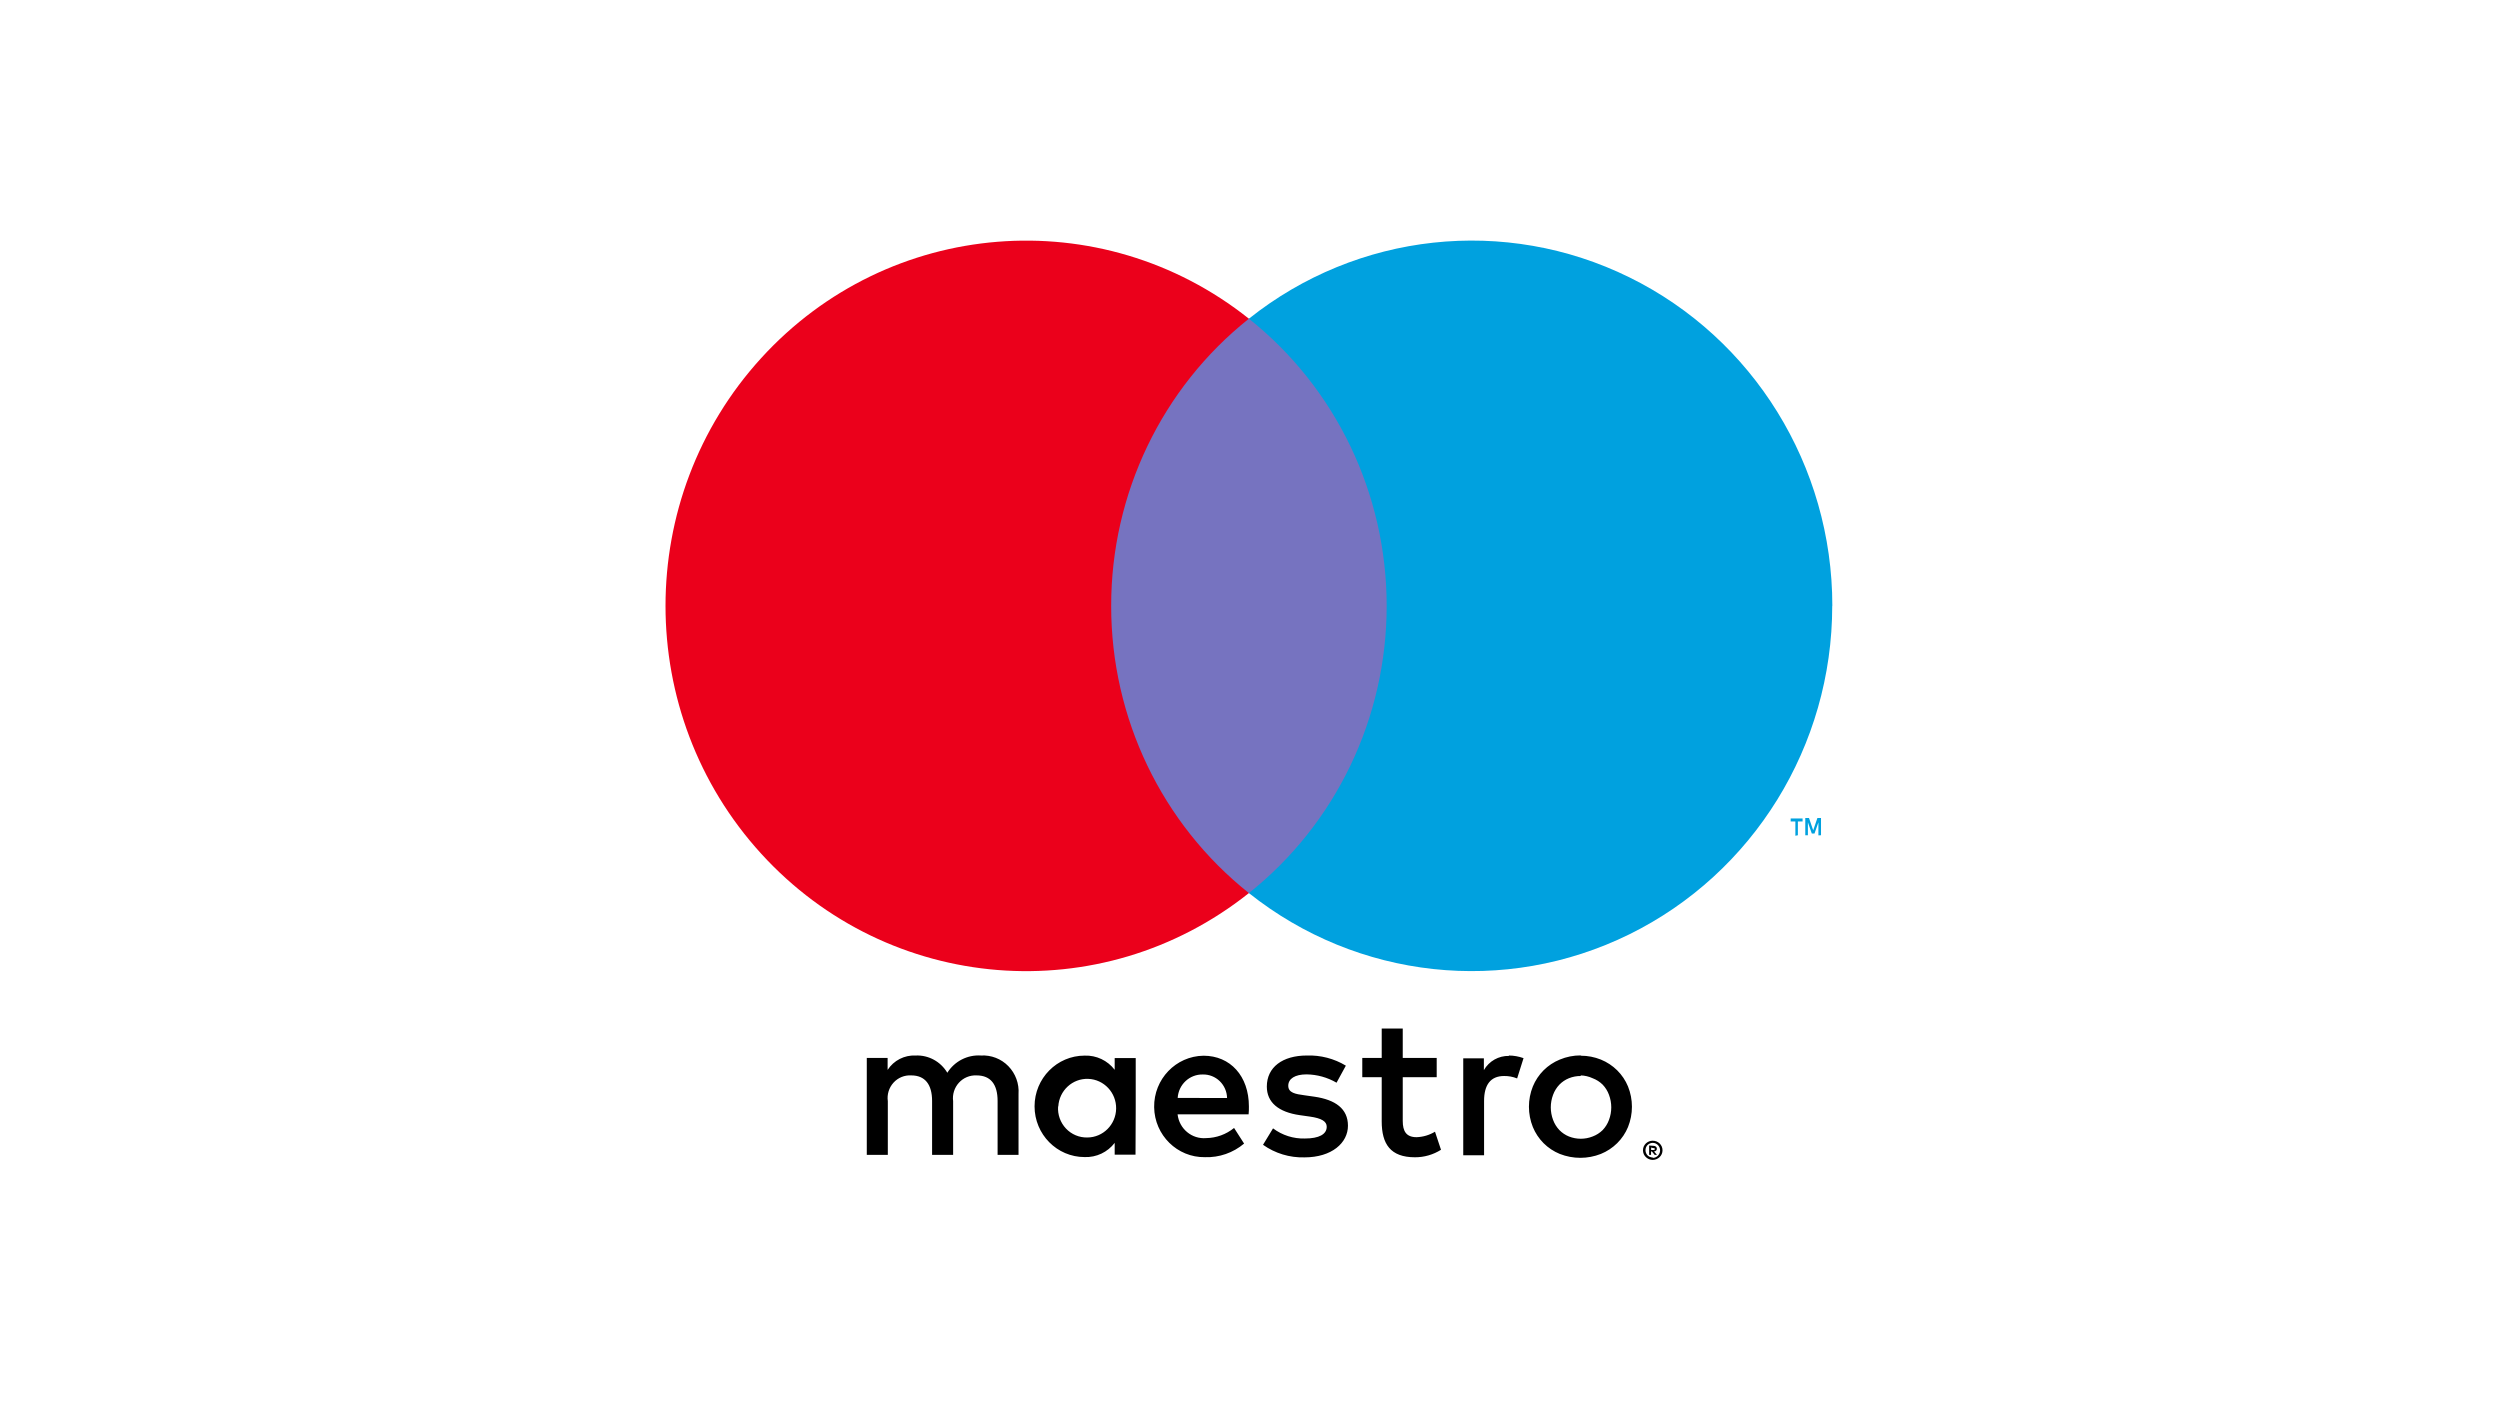
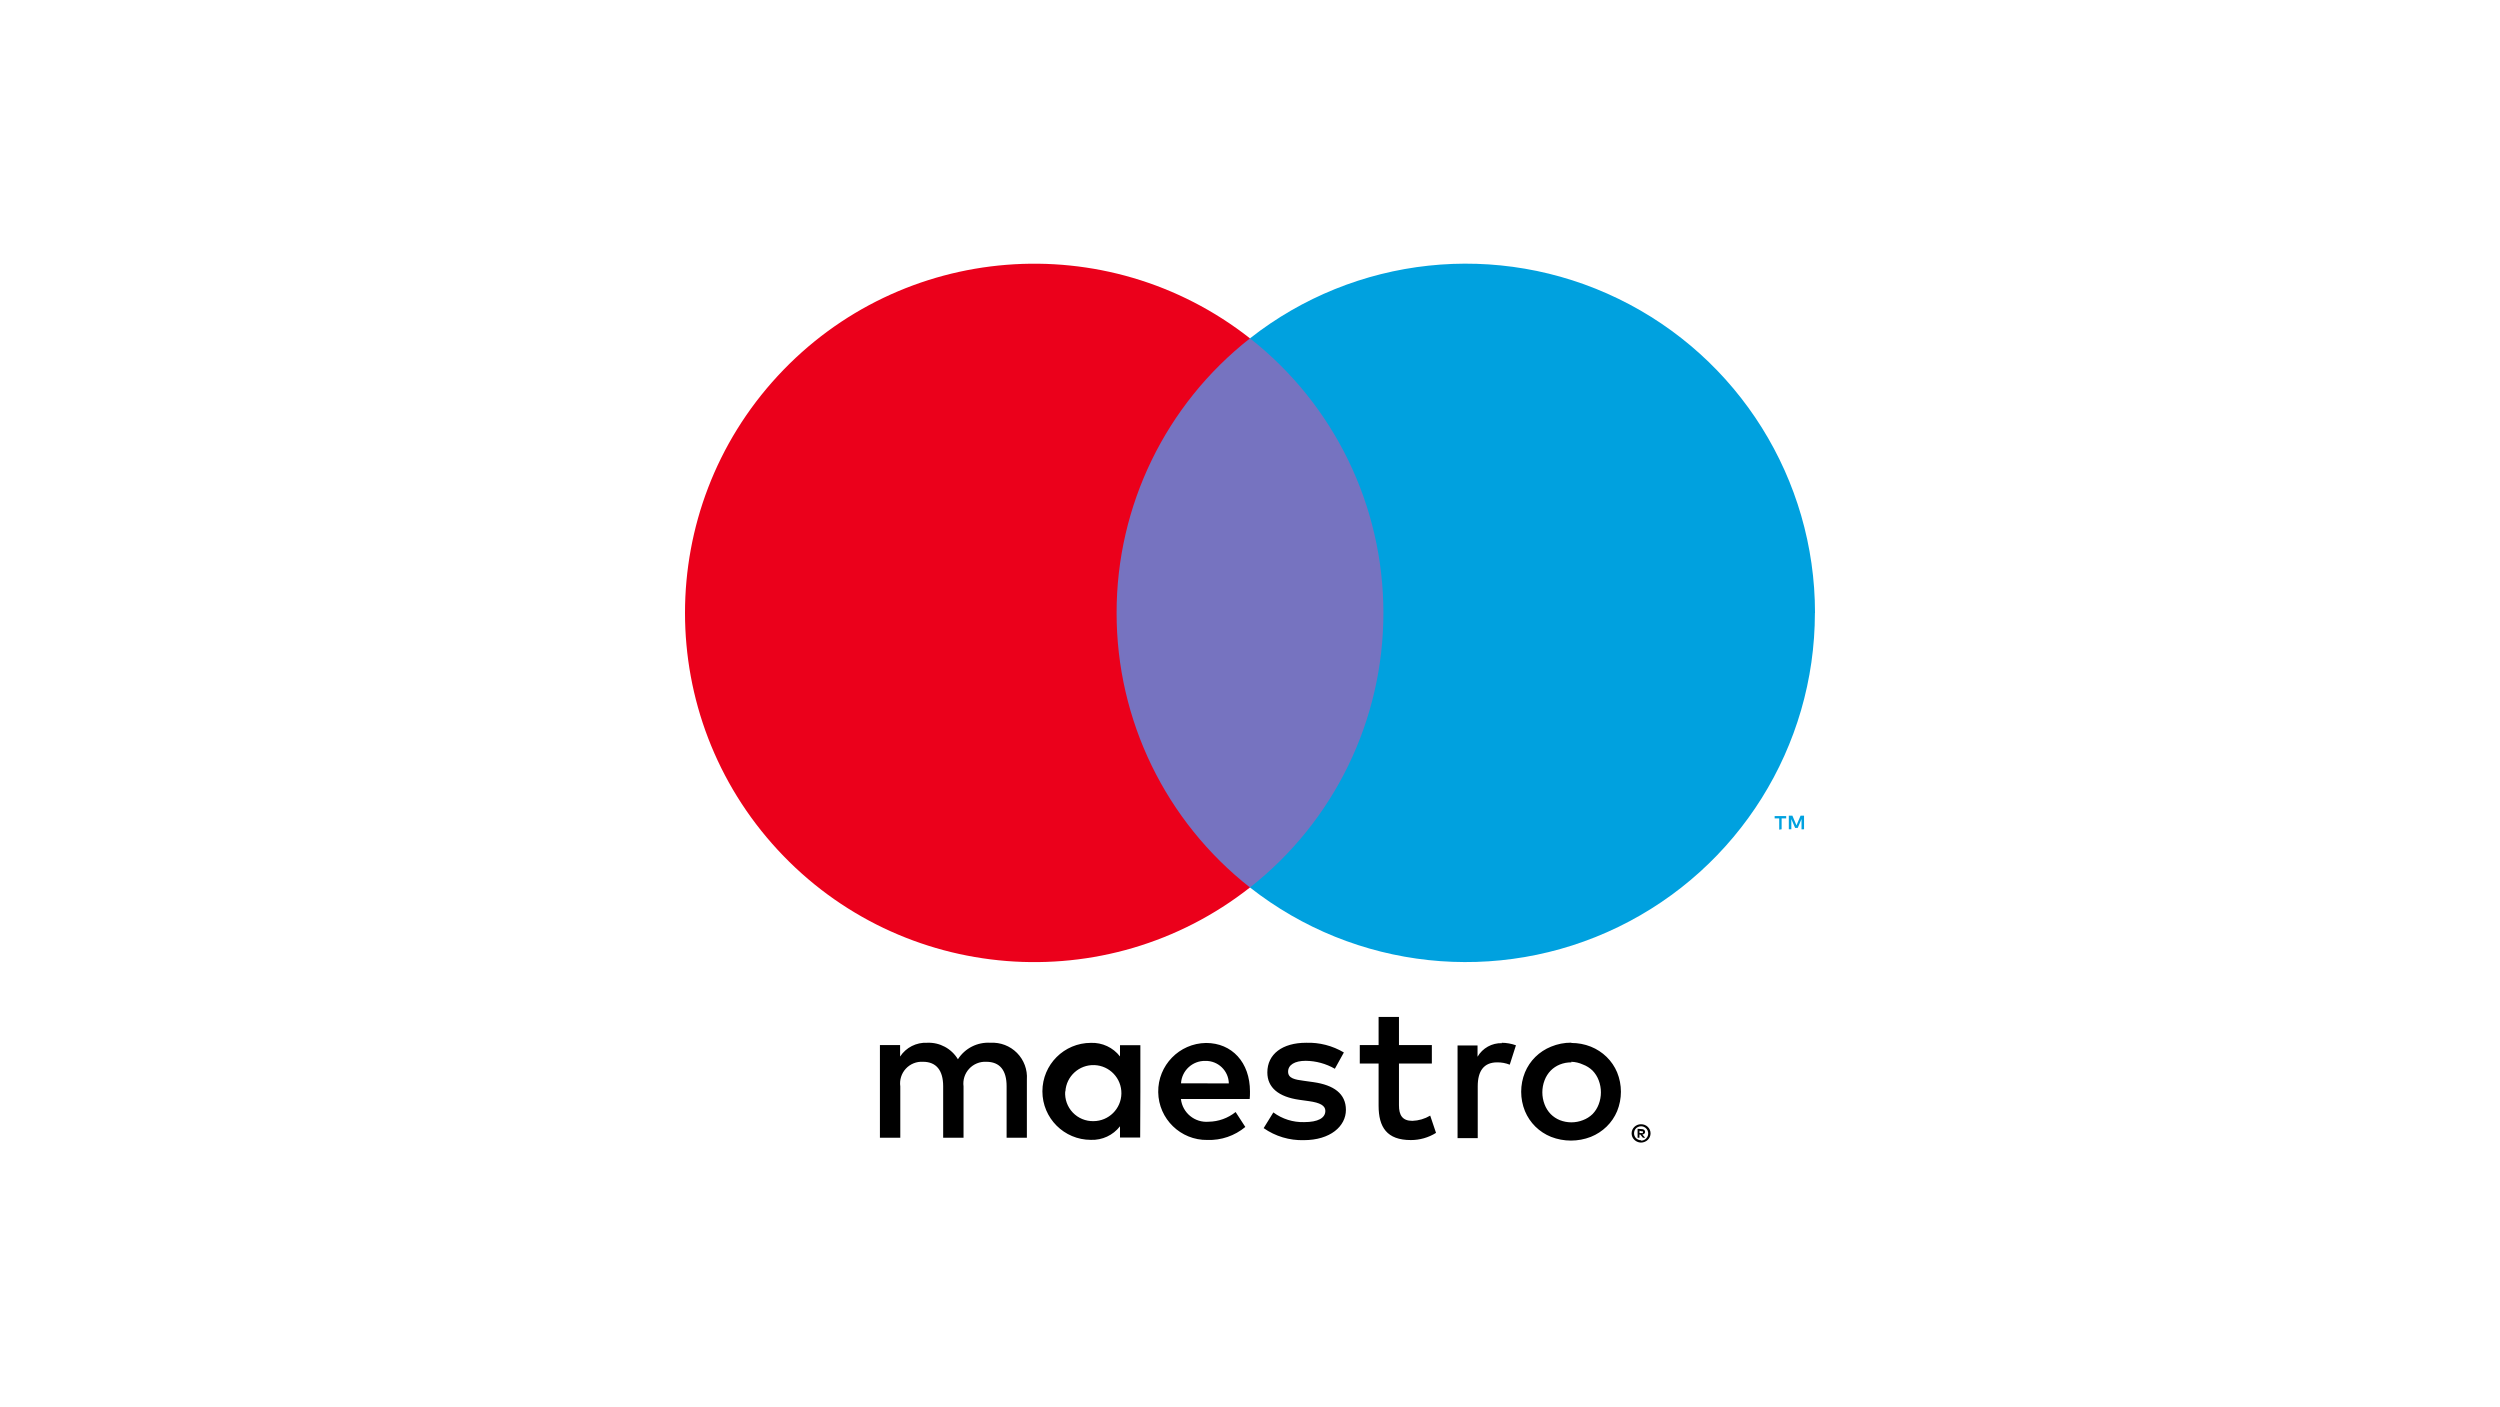
- <svg xmlns="http://www.w3.org/2000/svg" width="640" height="360">
-   <g fill="none">
-     <path fill="#000" d="M260.744 295.64v-15.585a9.29 9.29 0 00-2.61-7.125 9.039 9.039 0 00-7.006-2.719c-3.452-.23-6.753 1.463-8.615 4.416-1.698-2.865-4.807-4.56-8.103-4.416a8.071 8.071 0 00-7.18 3.688v-3.065h-5.333v24.806h5.385V281.9a5.842 5.842 0 011.456-4.74 5.68 5.68 0 014.544-1.858c3.539 0 5.333 2.338 5.333 6.545v13.793H244V281.9a5.894 5.894 0 011.477-4.72 5.732 5.732 0 014.523-1.878c3.641 0 5.385 2.338 5.385 6.545v13.793h5.359zm30-12.39v-12.39h-5.385v3.013a9.236 9.236 0 00-7.692-3.636c-7.08 0-12.82 5.814-12.82 12.987s5.74 12.987 12.82 12.987a9.236 9.236 0 007.692-3.636v3.013h5.333l.052-12.338zm-19.82 0c.236-4.076 3.646-7.213 7.674-7.06 4.029.154 7.197 3.54 7.132 7.623-.065 4.083-3.34 7.364-7.371 7.385a7.287 7.287 0 01-5.477-2.298 7.486 7.486 0 01-2.01-5.65h.051zm133.768-12.987a13.64 13.64 0 015.129.987 12.805 12.805 0 014.179 2.753 12.58 12.58 0 012.77 4.13c1.339 3.33 1.339 7.06 0 10.39a12.554 12.554 0 01-2.77 4.13 12.805 12.805 0 01-4.18 2.753 14.34 14.34 0 01-10.512 0 12.653 12.653 0 01-4.154-2.753 12.686 12.686 0 01-2.744-4.13 13.958 13.958 0 010-10.39 12.686 12.686 0 012.744-4.13 12.653 12.653 0 014.154-2.753 13.643 13.643 0 015.333-1.065l.051.078zm0 5.195a7.859 7.859 0 00-3.051.571 7.199 7.199 0 00-2.436 1.637 7.625 7.625 0 00-1.615 2.597 9.122 9.122 0 000 6.442 7.599 7.599 0 001.615 2.597 7.173 7.173 0 002.436 1.636 8.234 8.234 0 006.077 0 7.321 7.321 0 002.564-1.636 7.547 7.547 0 001.615-2.597 9.122 9.122 0 000-6.442 7.547 7.547 0 00-1.615-2.597 7.321 7.321 0 00-2.564-1.637 7.865 7.865 0 00-3.077-.727l.051.156zm-84.974 7.792c0-7.792-4.77-12.987-11.615-12.987-7.081.1-12.74 5.996-12.641 13.169.099 7.172 5.919 12.905 13 12.805 3.65.126 7.219-1.113 10.025-3.48l-2.564-4a11.575 11.575 0 01-7.128 2.597c-3.666.32-6.917-2.375-7.333-6.078h18.179c.077-.65.077-1.299.077-2.026zm-18.23-2.182c.205-3.426 3.047-6.076 6.435-6a6.034 6.034 0 014.335 1.71 6.193 6.193 0 011.87 4.316l-12.64-.026zm40.666-3.896a15.615 15.615 0 00-7.692-2.13c-2.924 0-4.667 1.091-4.667 2.91 0 1.817 1.846 2.13 4.154 2.44l2.564.364c5.333.78 8.564 3.065 8.564 7.43 0 4.363-4.103 8.103-11.154 8.103a17.506 17.506 0 01-10.59-3.22l2.564-4.209a12.937 12.937 0 008.154 2.598c3.641 0 5.59-1.091 5.59-3.013 0-1.403-1.385-2.182-4.308-2.598l-2.564-.363c-5.487-.78-8.461-3.273-8.461-7.325 0-4.935 4-7.948 10.256-7.948a18.125 18.125 0 019.974 2.597l-2.384 4.364zm25.64-1.403h-8.691v11.195c0 2.598.871 4.156 3.538 4.156a9.754 9.754 0 004.718-1.402l1.538 4.623c-1.999 1.264-4.31 1.93-6.666 1.922-6.308 0-8.513-3.429-8.513-9.195V275.77h-4.974v-4.935h4.974v-7.532h5.385v7.532h8.692v4.935zm18.437-5.558c1.293.005 2.577.233 3.795.675l-1.641 5.195a8.569 8.569 0 00-3.334-.623c-3.487 0-5.128 2.286-5.128 6.39v13.896h-5.333v-24.806h5.282v3.013a7.211 7.211 0 016.461-3.636l-.102-.104zm36.872 21.818c.333-.004.664.058.974.182.294.122.564.298.795.52.225.223.408.488.538.779a2.444 2.444 0 010 1.922c-.13.29-.313.555-.538.779-.231.222-.5.398-.795.52a2.384 2.384 0 01-.974.207 2.562 2.562 0 01-2.308-1.506 2.47 2.47 0 010-1.922c.13-.291.313-.556.538-.78.231-.221.5-.397.795-.519.27-.109.556-.17.846-.182h.129zm0 4.39c.255.001.509-.052.743-.156.22-.1.42-.24.59-.416.441-.45.635-1.092.517-1.716a1.917 1.917 0 00-1.107-1.4 1.826 1.826 0 00-.743-.156 1.902 1.902 0 00-.744.156 1.87 1.87 0 00-.615.415 1.94 1.94 0 000 2.598c.358.367.848.573 1.359.57v.105zm.153-3.091c.24-.012.476.062.667.208.16.133.245.336.23.545a.628.628 0 01-.179.468.892.892 0 01-.538.233l.743.858h-.59l-.692-.858h-.23v.858h-.488v-2.39l1.077.078zm-.564.441v.624h.564c.1.03.208.03.308 0a.263.263 0 000-.234.263.263 0 000-.234.532.532 0 00-.308 0l-.564-.156z" />
-     <path fill="#7673C0" d="M279.333 81.588h80.77v147.039h-80.77z" />
-     <path fill="#EB001B" d="M284.462 155.12c-.03-28.697 12.97-55.814 35.256-73.532-37.847-30.13-92.196-25.741-124.853 10.081-32.657 35.823-32.657 91.053 0 126.876 32.657 35.823 87.006 40.211 124.853 10.082-22.278-17.713-35.279-44.819-35.256-73.507z" />
-     <path fill="#00A1DF" d="M460.256 213.825v-3.535h1.206v-.758h-3.052v.758h1.205v3.661l.641-.126zm5.923 0v-4.42h-.923l-1.077 3.157-1.076-3.156h-.95v4.419h.668v-3.314l1 2.872h.692l1-2.872v3.346l.666-.032zm2.872-58.705c-.008 35.791-20.185 68.438-51.964 84.08-31.78 15.643-69.585 11.538-97.37-10.573 22.27-17.728 35.27-44.83 35.27-73.52 0-28.69-13-55.792-35.27-73.52 27.785-22.126 65.601-26.241 97.39-10.596 31.789 15.644 51.97 48.302 51.97 84.103l-.026.026z" />
+ <svg xmlns="http://www.w3.org/2000/svg" height="360" width="640" version="1.1" data-name="Layer 1" id="Layer_1">
+   <defs id="defs38">
+     <style id="style36">.cls-4{fill:#00a1df}</style>
+   </defs>
+   <path id="rect42" fill="none" d="M0 0h146.78v120.64H0z" />
+   <g transform="matrix(2.4832 0 0 2.4832 137.752 29.927)" id="g107">
+     <path d="M373 350.92v-6a3.55 3.55 0 00-3.75-3.79 3.7 3.7 0 00-3.36 1.7 3.51 3.51 0 00-3.16-1.7 3.16 3.16 0 00-2.8 1.42v-1.18h-2.08v9.55h2.1v-5.29a2.23 2.23 0 012.34-2.54c1.38 0 2.08.9 2.08 2.52v5.31h2.1v-5.29a2.25 2.25 0 012.34-2.54c1.42 0 2.1.9 2.1 2.52v5.31zm11.7-4.77v-4.77h-2.1v1.16a3.62 3.62 0 00-3-1.4 5 5 0 000 10 3.62 3.62 0 003-1.4v1.16h2.08zm-7.73 0a2.89 2.89 0 112.9 3.06 2.86 2.86 0 01-2.92-3.06zm52.17-5a5.38 5.38 0 012 .38 5 5 0 011.63 1.06 4.84 4.84 0 011.08 1.59 5.3 5.3 0 010 4 4.83 4.83 0 01-1.08 1.59 5 5 0 01-1.63 1.06 5.66 5.66 0 01-4.1 0 4.94 4.94 0 01-1.62-1.06 4.88 4.88 0 01-1.07-1.59 5.31 5.31 0 010-4 4.88 4.88 0 011.07-1.59 4.94 4.94 0 011.62-1.06 5.38 5.38 0 012.08-.41zm0 2a3.1 3.1 0 00-1.19.22 2.81 2.81 0 00-.95.63 2.93 2.93 0 00-.63 1 3.47 3.47 0 000 2.48 2.92 2.92 0 00.63 1 2.8 2.8 0 00.95.63 3.25 3.25 0 002.37 0 2.86 2.86 0 001-.63 2.9 2.9 0 00.63-1 3.47 3.47 0 000-2.48 2.9 2.9 0 00-.63-1 2.86 2.86 0 00-1-.63 3.1 3.1 0 00-1.2-.28zm-33.14 3c0-3-1.86-5-4.53-5a5 5 0 00.14 10 5.8 5.8 0 003.91-1.34l-1-1.54a4.55 4.55 0 01-2.78 1 2.65 2.65 0 01-2.86-2.34h7.09c.03-.25.03-.5.03-.78zm-7.11-.84a2.46 2.46 0 012.51-2.31 2.37 2.37 0 012.42 2.32zm15.86-1.5a6.15 6.15 0 00-3-.82c-1.14 0-1.82.42-1.82 1.12 0 .7.72.82 1.62.94l1 .14c2.08.3 3.34 1.18 3.34 2.86s-1.6 3.12-4.35 3.12a6.89 6.89 0 01-4.13-1.24l1-1.62a5.09 5.09 0 003.18 1c1.42 0 2.18-.42 2.18-1.16 0-.54-.54-.84-1.68-1l-1-.14c-2.14-.3-3.3-1.26-3.3-2.82 0-1.9 1.56-3.06 4-3.06a7.14 7.14 0 013.89 1zm10-.54h-3.39v4.31c0 1 .34 1.6 1.38 1.6a3.84 3.84 0 001.84-.54l.6 1.78a4.88 4.88 0 01-2.6.74c-2.46 0-3.32-1.32-3.32-3.54v-4.35h-1.94v-1.9h1.94v-2.9h2.1v2.9h3.39zm7.19-2.14a4.44 4.44 0 011.48.26l-.64 2a3.38 3.38 0 00-1.3-.24c-1.36 0-2 .88-2 2.46v5.35h-2.08v-9.55h2.06v1.16a2.82 2.82 0 012.52-1.4zm14.38 8.4a1 1 0 01.38.07 1 1 0 01.31.2 1 1 0 01.21.3.93.93 0 010 .74 1 1 0 01-.21.3 1 1 0 01-.31.2.94.94 0 01-.38.08 1 1 0 01-.9-.58.94.94 0 010-.74 1 1 0 01.21-.3 1 1 0 01.31-.2 1 1 0 01.33-.07zm0 1.69a.71.71 0 00.29-.06.75.75 0 00.23-.16.74.74 0 00-.23-1.2.72.72 0 00-.29-.06.75.75 0 00-.29.06.73.73 0 00-.24.16.74.74 0 000 1 .74.74 0 00.53.22zm.06-1.19a.4.4 0 01.26.08.25.25 0 01.09.21.24.24 0 01-.07.18.35.35 0 01-.21.09l.29.33h-.23l-.27-.33h-.09v.33h-.19V350zm-.22.17v.24h.22a.21.21 0 00.12 0 .1.1 0 000-.09.1.1 0 000-.09.21.21 0 00-.12 0z" transform="translate(-322.61 -245.68)" id="path44" />
+     <g id="_Group_" data-name="&lt;Group&gt;">
+       <path id="rect46" fill="#7673c0" d="M57.64 22.83h31.5v56.61h-31.5z" />
+       <path id="_Path_" data-name="&lt;Path&gt;" d="M382.25 296.82A35.94 35.94 0 01396 268.51a36 36 0 100 56.61 35.94 35.94 0 01-13.75-28.3z" transform="translate(-322.61 -245.68)" fill="#eb001b" />
+       <path class="cls-4" d="M450.81 319.12V318h.47v-.24h-1.19v.24h.47v1.16zm2.31 0v-1.4h-.36l-.42 1-.42-1h-.37v1.4h.26v-1.05l.39.91h.27l.39-.91v1.06z" transform="translate(-322.61 -245.68)" id="path49" />
+       <path class="cls-4" d="M454.24 296.82a36 36 0 01-58.24 28.3 36 36 0 000-56.61 36 36 0 0158.25 28.3z" transform="translate(-322.61 -245.68)" id="path51" />
+     </g>
  </g>
</svg>
